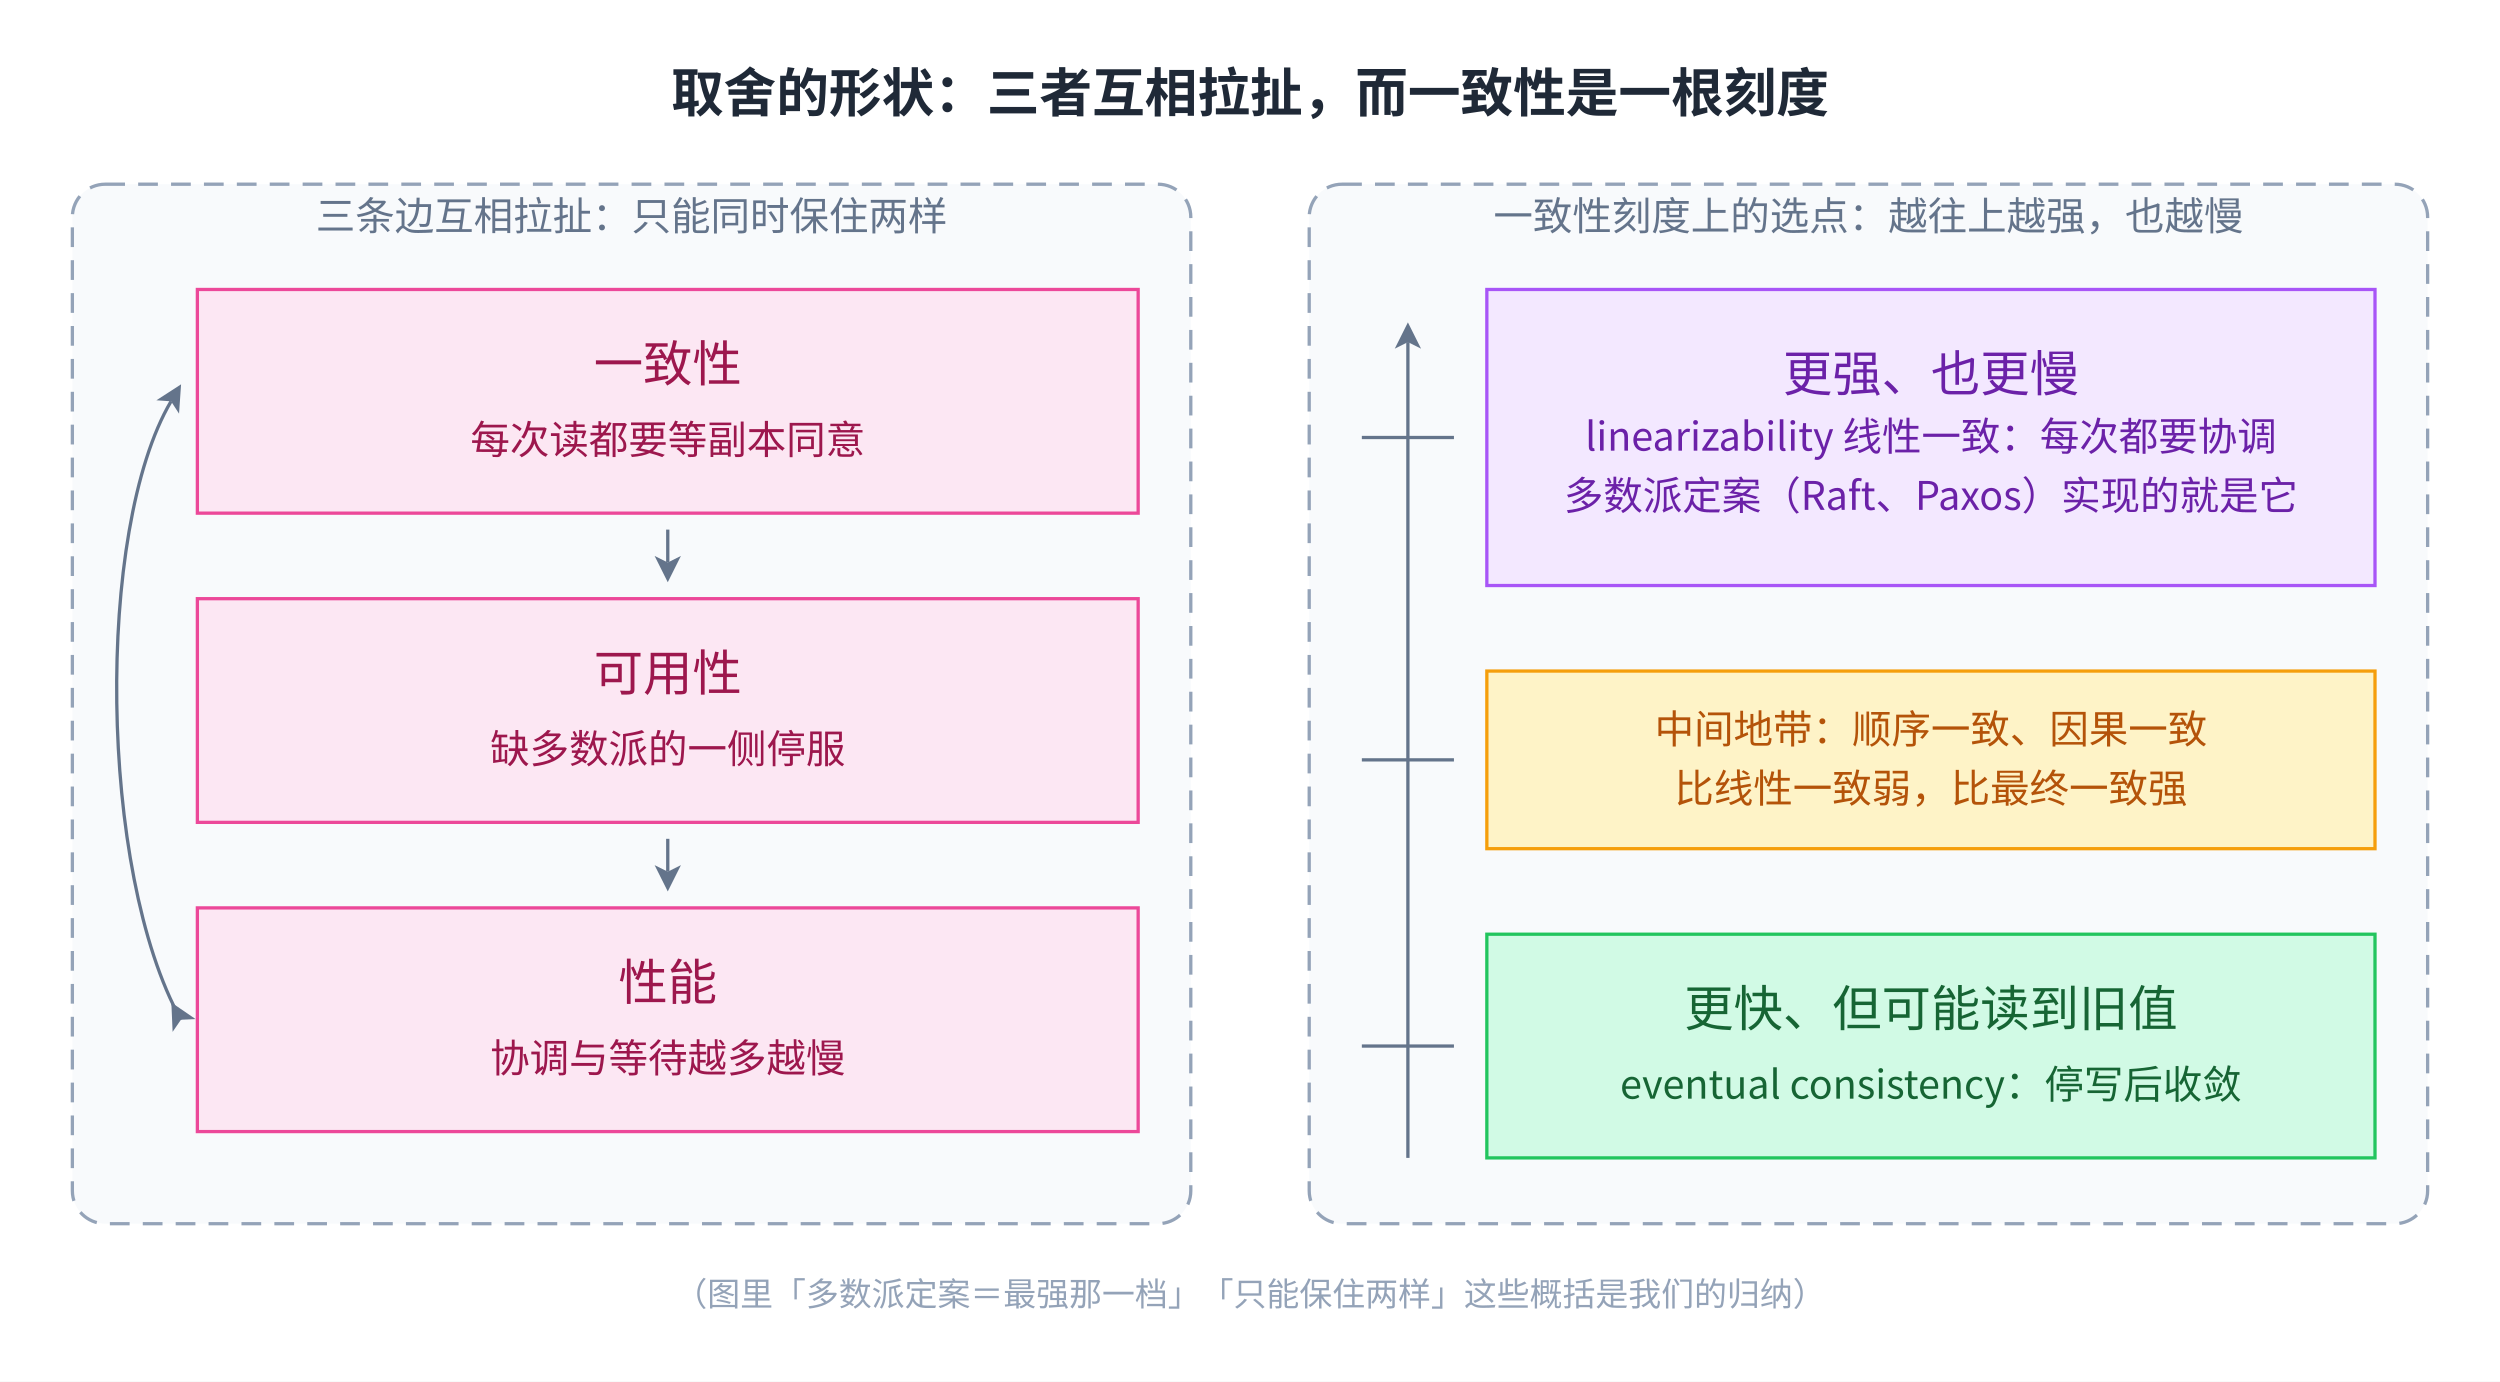
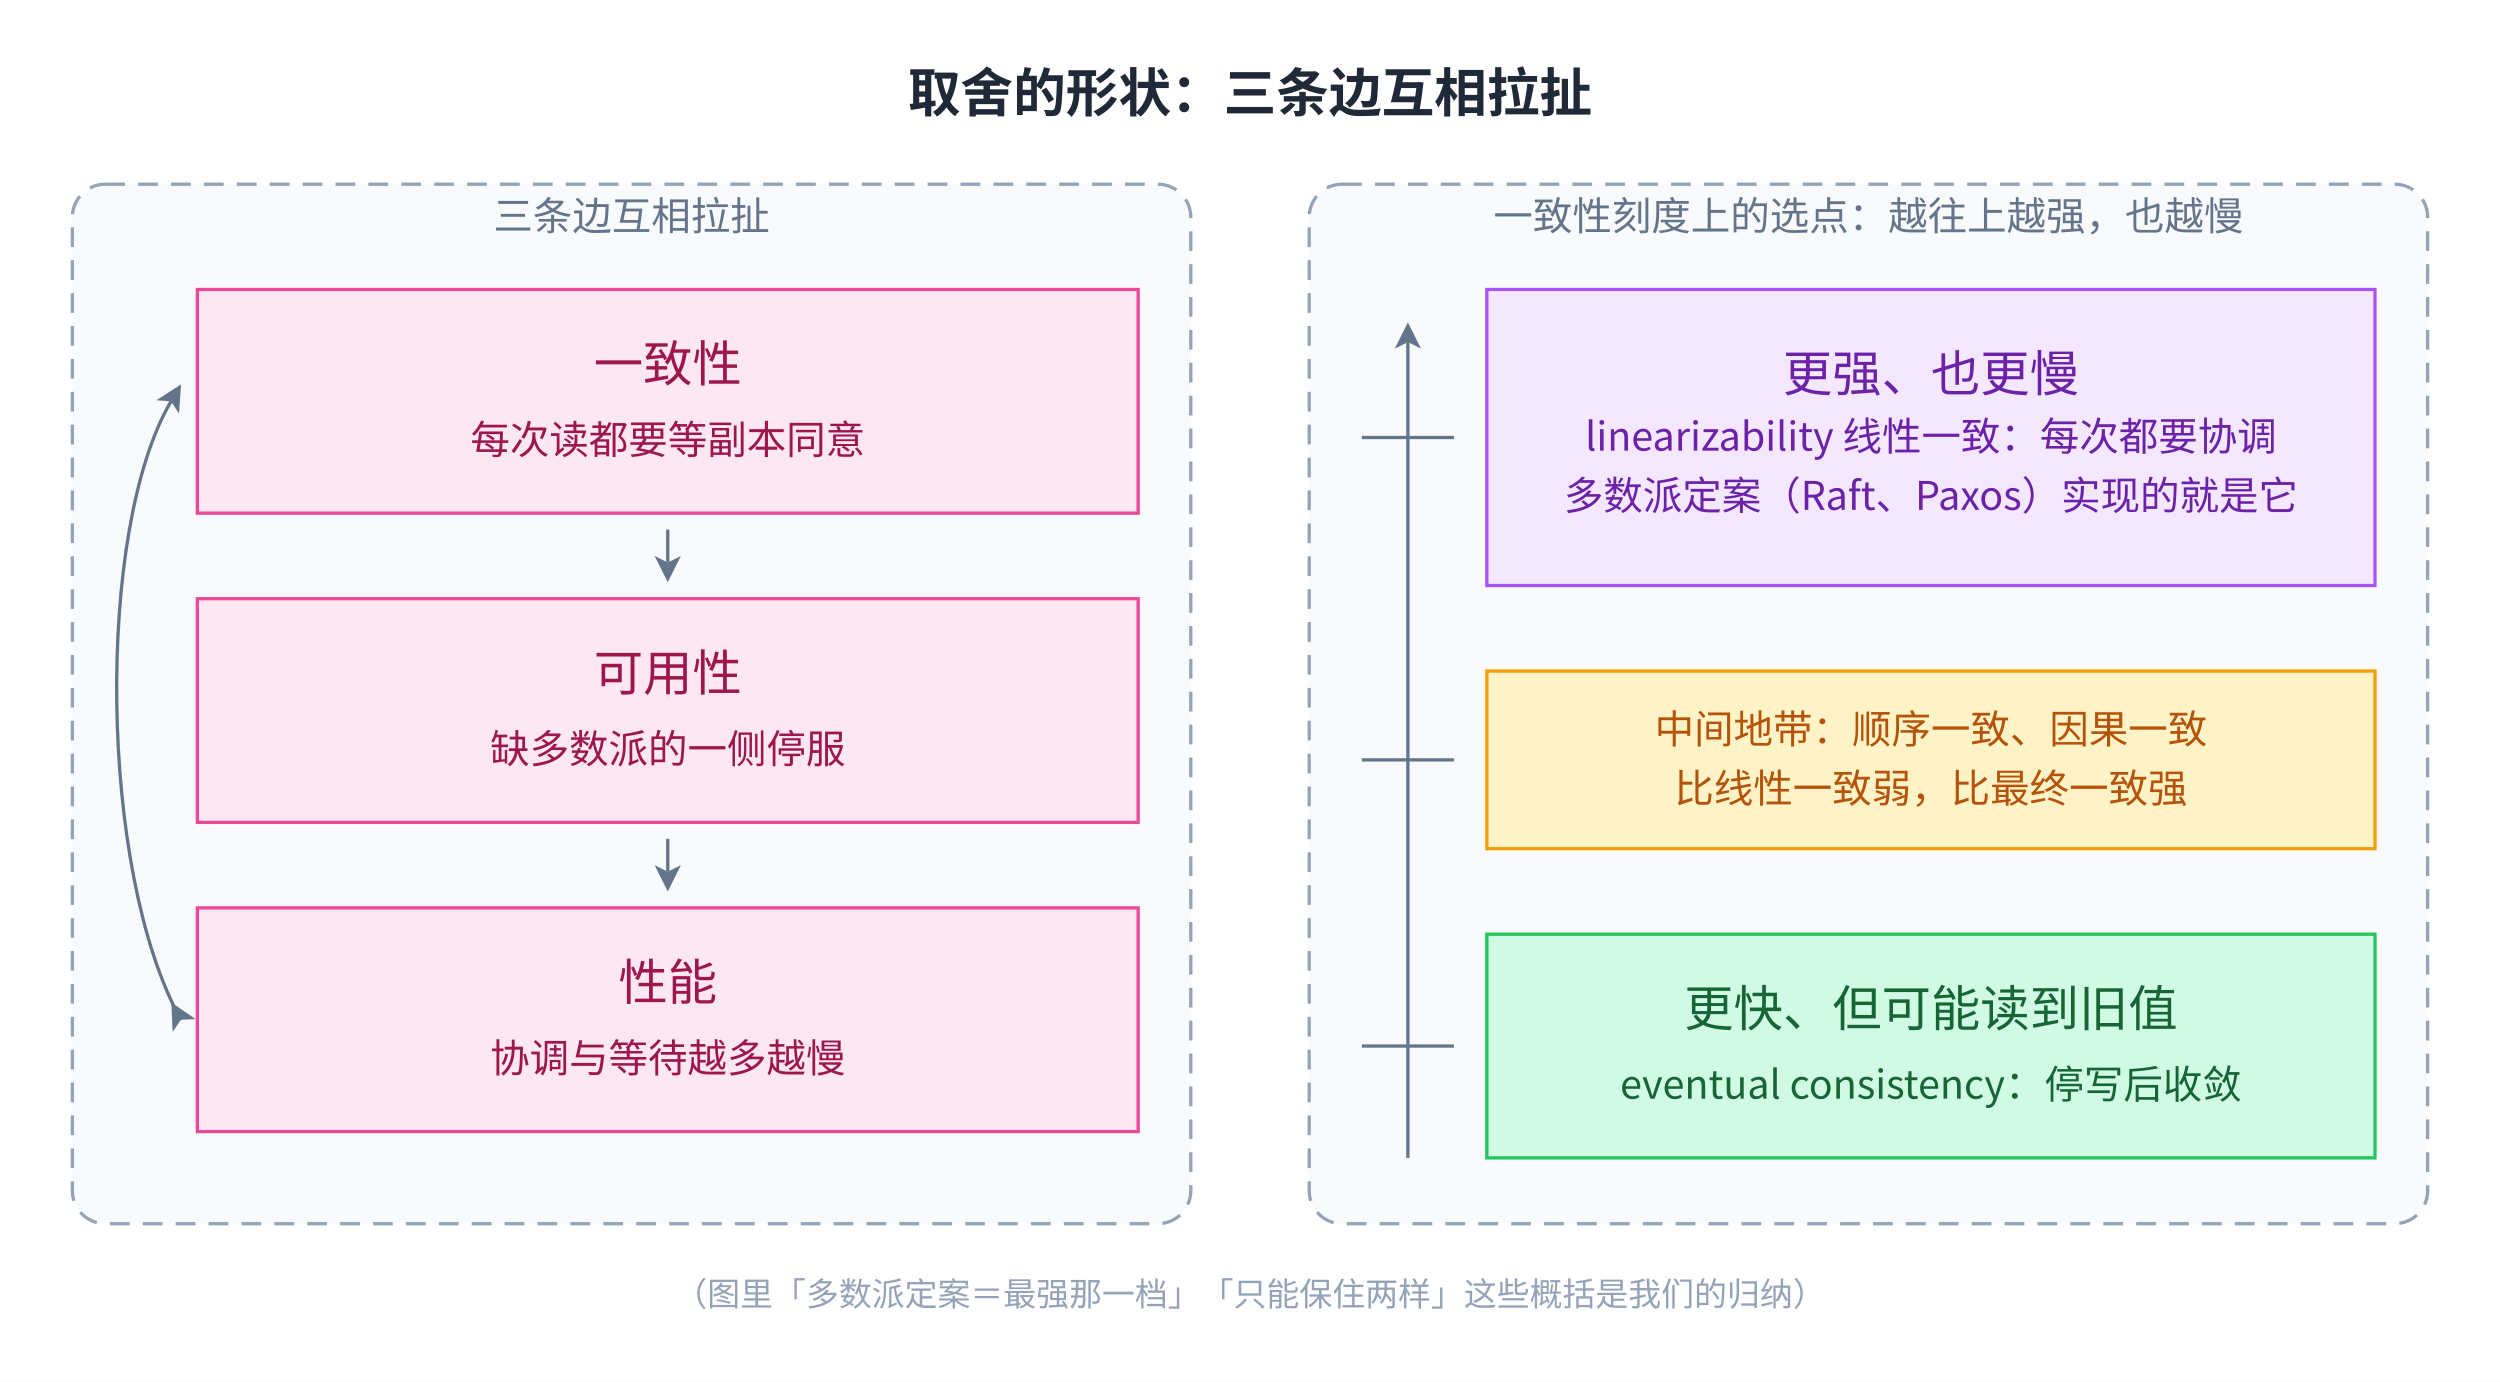
<svg xmlns="http://www.w3.org/2000/svg" viewBox="0 0 760 420" width="760" height="420" role="img" aria-labelledby="fig-intro-2-title fig-intro-2-desc">
  <defs>
    <style>
      text { font-family: 'PingFang SC', 'Microsoft YaHei', 'Noto Sans CJK SC', system-ui, sans-serif; }
    </style>
    <marker id="arrow" markerWidth="8" markerHeight="8" refX="2" refY="4" orient="auto" markerUnits="userSpaceOnUse">
      <path d="M0,0 L8,4 L0,8 L2,4 z" fill="#64748b" />
    </marker>
  </defs>
  <rect x="0" y="0" width="760" height="420" fill="#ffffff" />
-   <text x="380" y="34" font-size="16" font-weight="600" fill="#1f2937" text-anchor="middle">取舍的形状：三者互相拉扯，而一致性是一根刻度</text>
+   <text x="380" y="34" font-size="16" font-weight="600" fill="#1f2937" text-anchor="middle">取舍的形状：三条边互相拉扯</text>
  <rect x="22" y="56" width="340" height="316" rx="10" fill="#f8fafc" stroke="#94a3b8" stroke-dasharray="6,4" />
-   <text x="192" y="70" font-size="12" fill="#64748b" text-anchor="middle">三条边互相拉扯：只能同时保住两样</text>
+   <text x="192" y="70" font-size="12" fill="#64748b" text-anchor="middle">三条边互相拉扯</text>
  <rect x="398" y="56" width="340" height="316" rx="10" fill="#f8fafc" stroke="#94a3b8" stroke-dasharray="6,4" />
  <text x="568" y="70" font-size="12" fill="#64748b" text-anchor="middle">一致性刻度上的选点：越往上越强，也越慢</text>
  <path d="M203,161 L203,171" fill="none" stroke="#64748b" marker-end="url(#arrow)" />
  <path d="M203,255 L203,265" fill="none" stroke="#64748b" marker-end="url(#arrow)" />
  <path d="M55,310 C 30,265 29,161 52,122" fill="none" stroke="#64748b" marker-end="url(#arrow)" marker-start="url(#arrow)" />
  <path d="M428,352 L428,104" fill="none" stroke="#64748b" marker-end="url(#arrow)" />
  <path d="M414,133 L442,133" fill="none" stroke="#64748b" />
  <path d="M414,231 L442,231" fill="none" stroke="#64748b" />
  <path d="M414,318 L442,318" fill="none" stroke="#64748b" />
  <rect x="60" y="88" width="286" height="68" fill="#fce7f3" stroke="#ec4899" />
  <text x="203" y="116" font-size="15" fill="#9d174d" text-anchor="middle">一致性</text>
  <text x="203" y="138" font-size="12" fill="#9d174d" text-anchor="middle">每次读都要等副本同意</text>
  <rect x="60" y="182" width="286" height="68" fill="#fce7f3" stroke="#ec4899" />
  <text x="203" y="210" font-size="15" fill="#9d174d" text-anchor="middle">可用性</text>
  <text x="203" y="232" font-size="12" fill="#9d174d" text-anchor="middle">缺多数派的一侧停服</text>
  <rect x="60" y="276" width="286" height="68" fill="#fce7f3" stroke="#ec4899" />
  <text x="203" y="304" font-size="15" fill="#9d174d" text-anchor="middle">性能</text>
  <text x="203" y="326" font-size="12" fill="#9d174d" text-anchor="middle">协调与等待越多越慢</text>
  <rect x="452" y="88" width="270" height="90" fill="#f3e8ff" stroke="#a855f7" />
  <text x="587" y="119" font-size="15" fill="#6b21a8" text-anchor="middle">更强、也更慢</text>
  <text x="587" y="137" font-size="12" fill="#6b21a8" text-anchor="middle">linearizability 线性一致：每次都要协调</text>
  <text x="587" y="155" font-size="12" fill="#6b21a8" text-anchor="middle">多数派定案（Raft、Paxos）实现的就是它</text>
  <rect x="452" y="204" width="270" height="54" fill="#fef3c7" stroke="#f59e0b" />
  <text x="587" y="226" font-size="12" fill="#b45309" text-anchor="middle">中间地带：顺序一致、因果一致</text>
  <text x="587" y="244" font-size="12" fill="#b45309" text-anchor="middle">比线性一致弱，比最终一致强</text>
  <rect x="452" y="284" width="270" height="68" fill="#d1fae5" stroke="#22c55e" />
  <text x="587" y="312" font-size="15" fill="#166534" text-anchor="middle">更快、但可能读到旧值</text>
  <text x="587" y="334" font-size="12" fill="#166534" text-anchor="middle">eventual consistency：停写后收敛</text>
  <text x="380" y="397" font-size="10" fill="#94a3b8" text-anchor="middle">（图里「多数派定案＝最强那一档」「只能保住两样」这些概括是我们的归纳）</text>
</svg>
